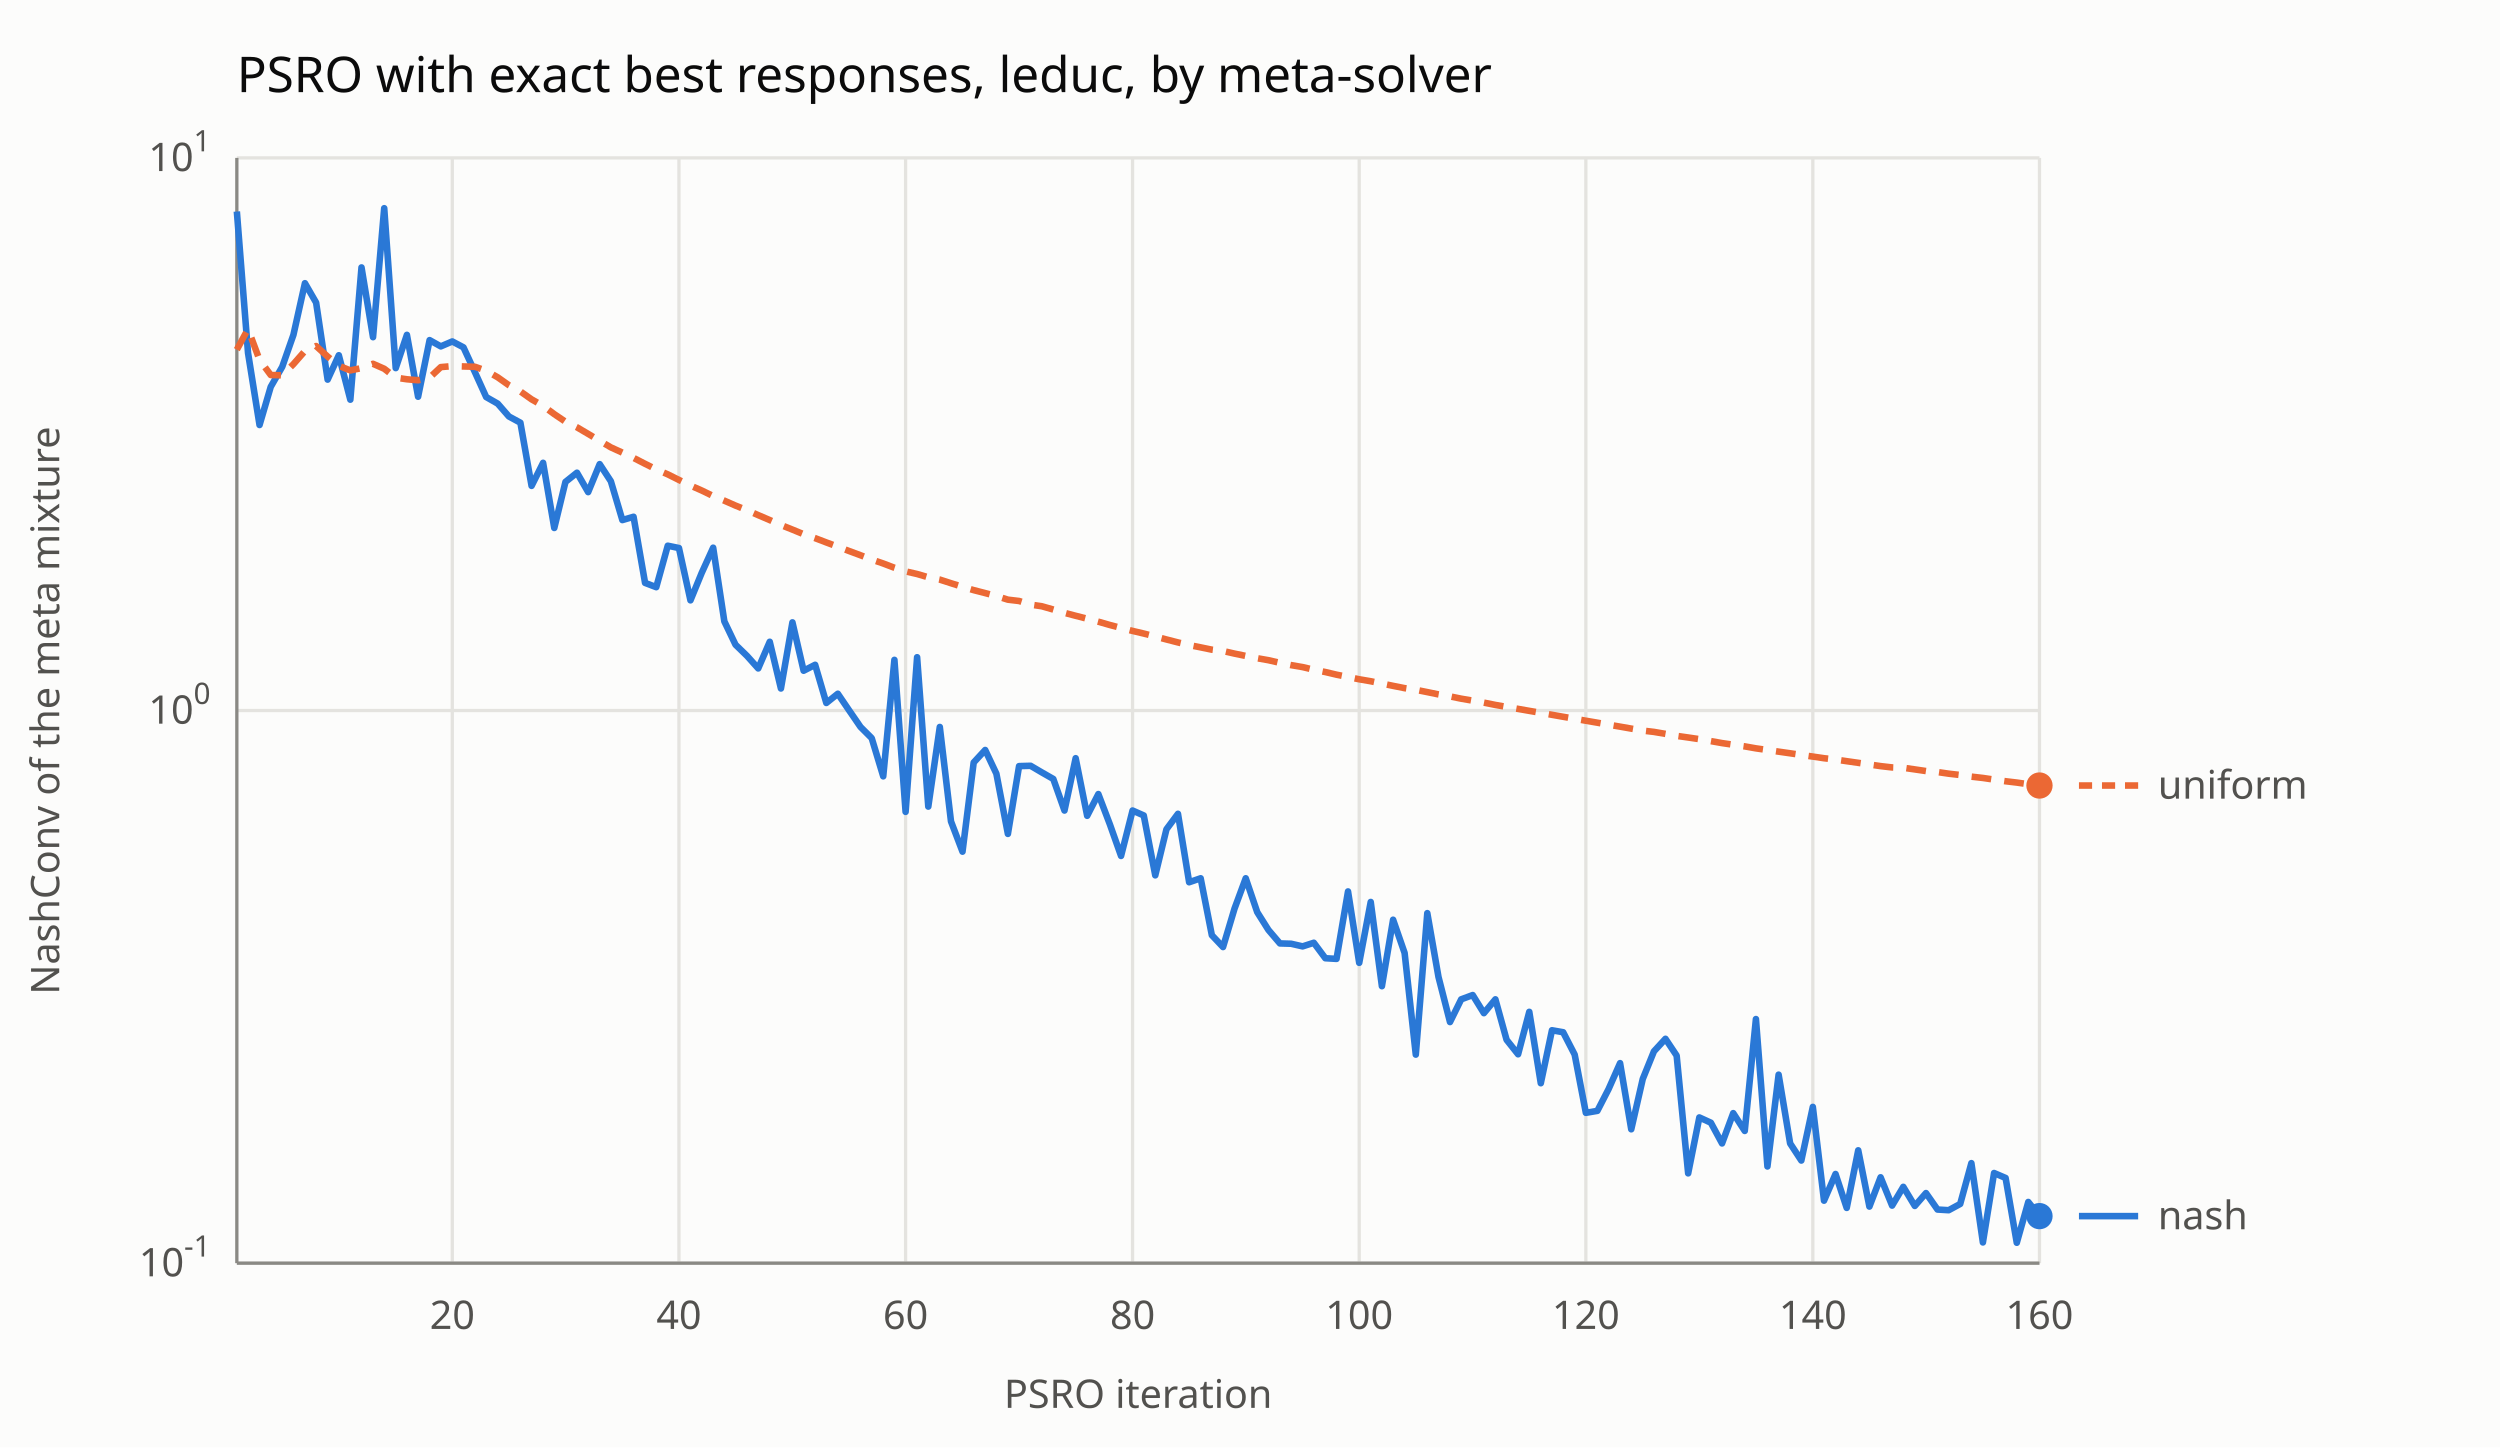
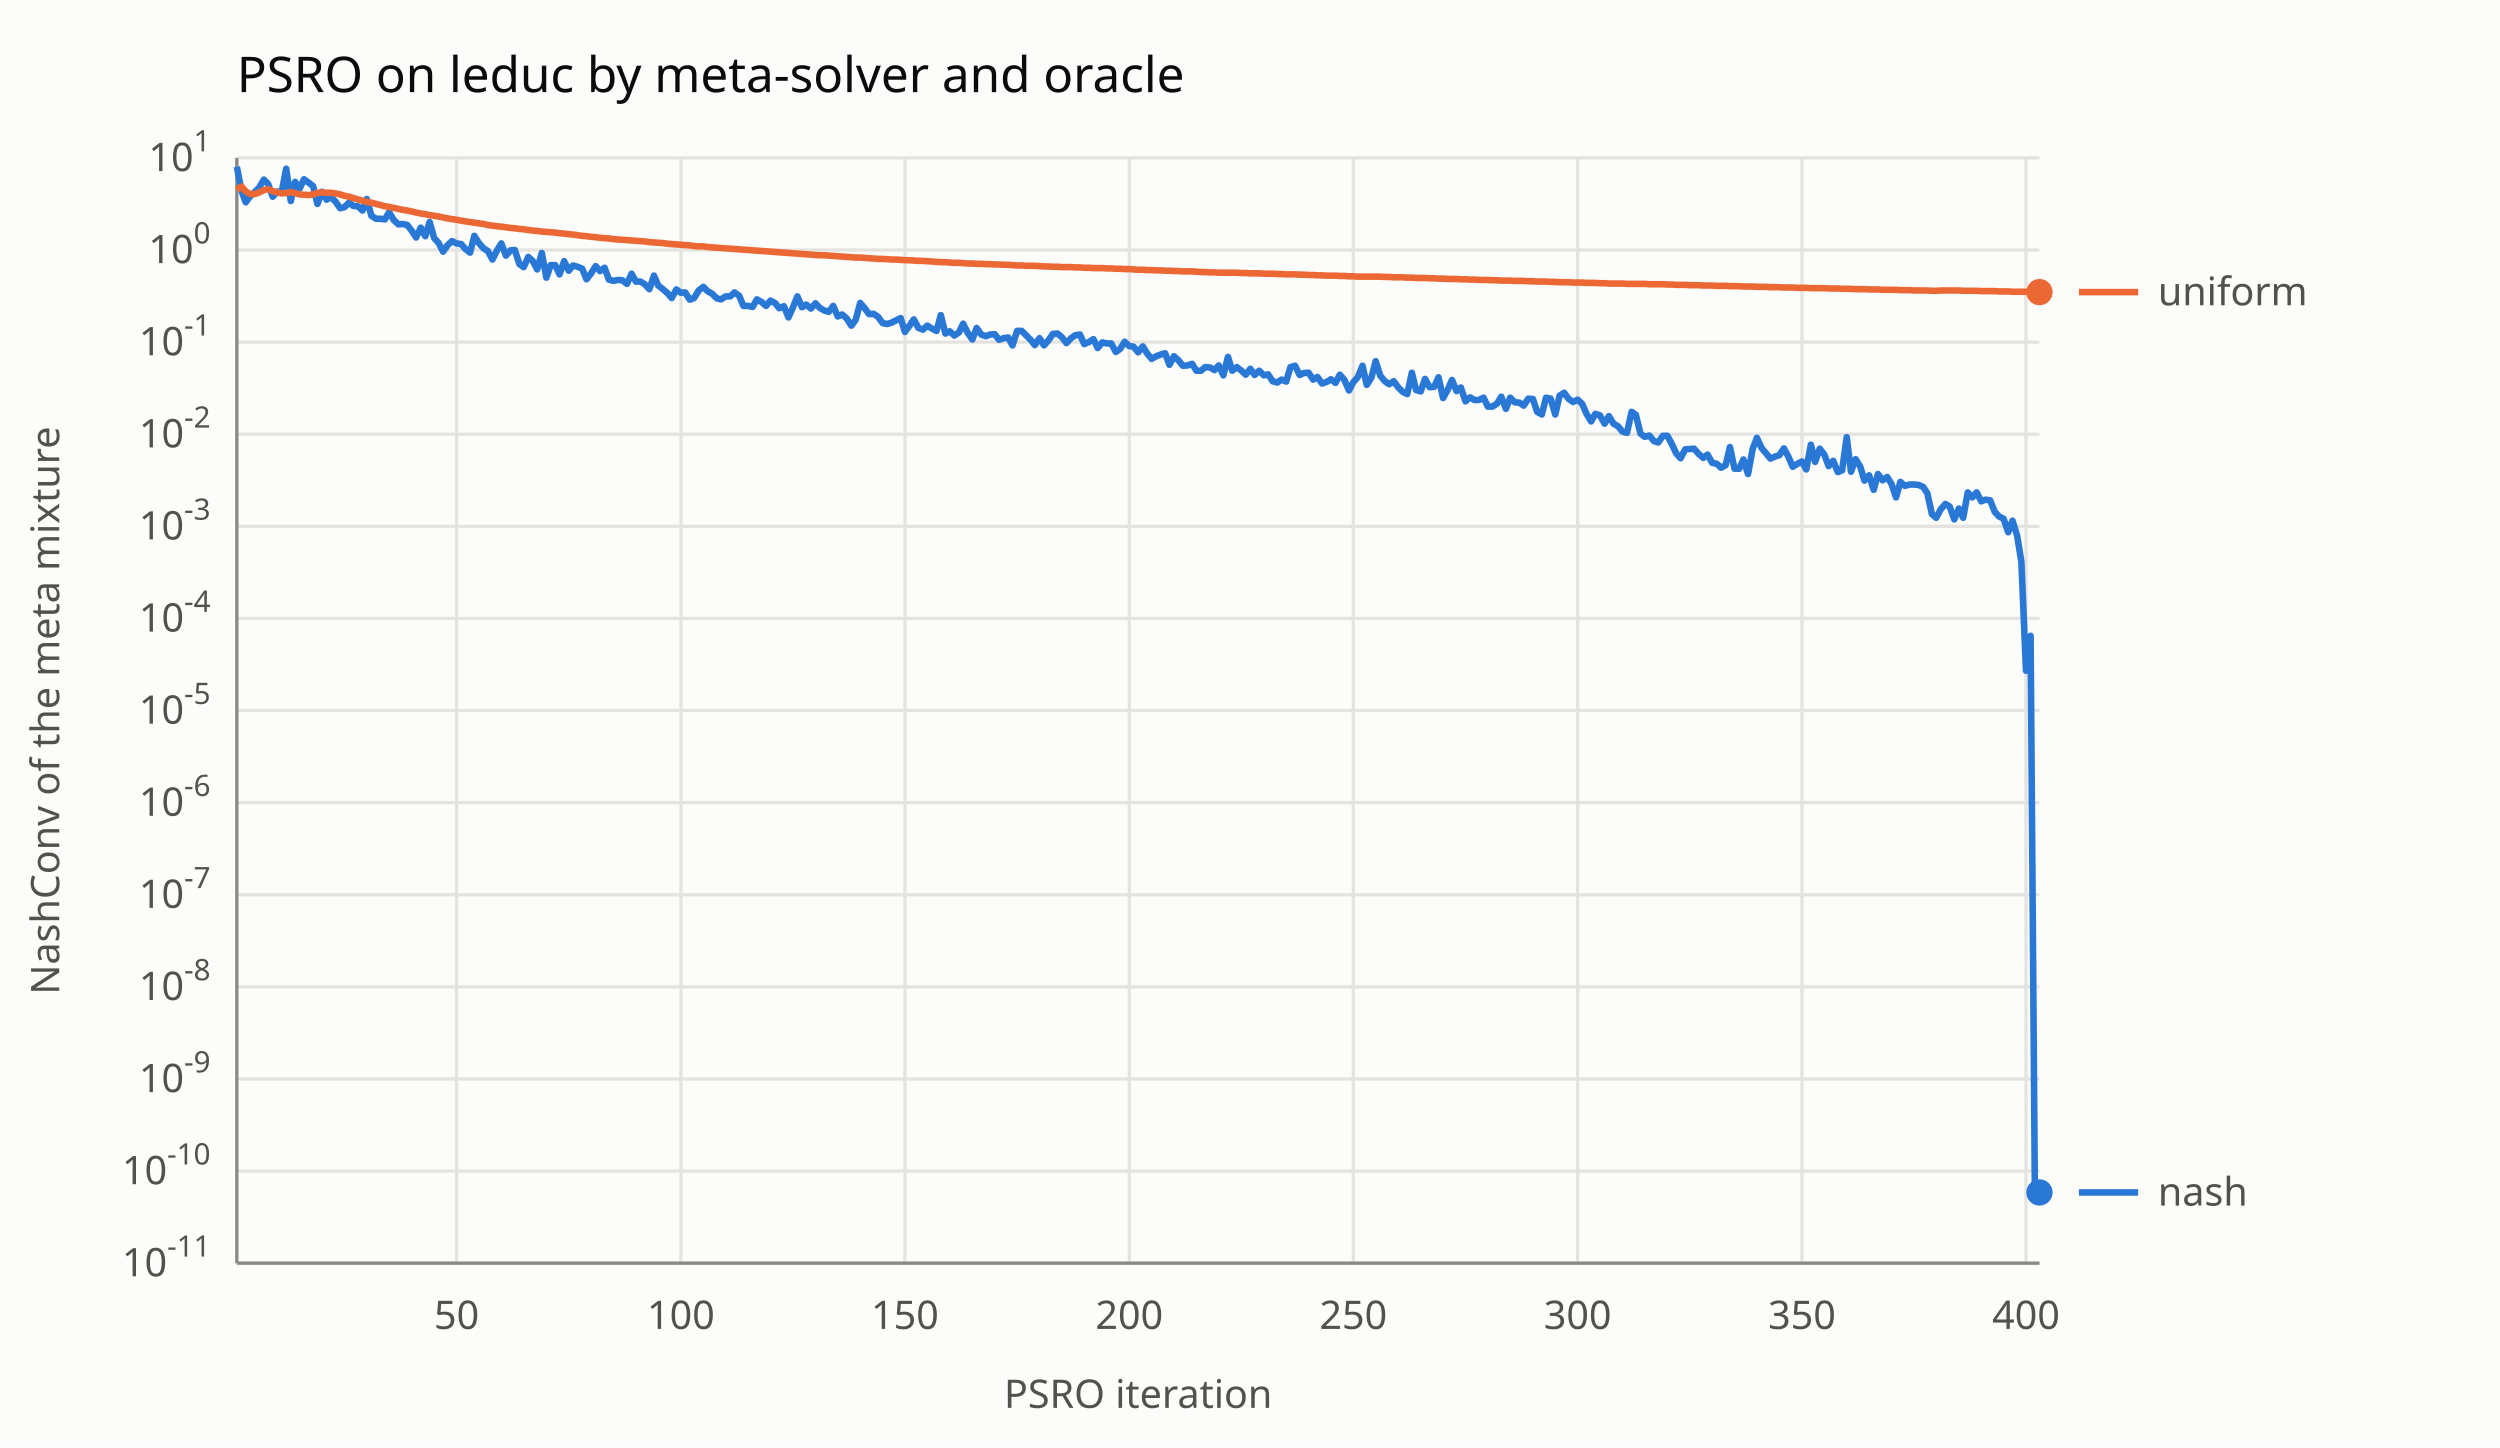
<svg xmlns="http://www.w3.org/2000/svg" viewBox="0 0 760 440" width="760" height="440">
  <style>text{font:12px system-ui,sans-serif;fill:#52514e}.title{font-size:15px;fill:#0b0b0b}.bg{fill:#fcfcfb}.grid{stroke:#e4e3df}.axis{stroke:#8a8984}.s0{stroke:#2a78d6}.d0{fill:#2a78d6}.s1{stroke:#eb6834}.d1{fill:#eb6834}.s2{stroke:#1baf7a}.d2{fill:#1baf7a}.s3{stroke:#eda100}.d3{fill:#eda100}.s4{stroke:#e87ba4}.d4{fill:#e87ba4}.s5{stroke:#008300}.d5{fill:#008300}@media (prefers-color-scheme:dark){text{fill:#c3c2b7}.title{fill:#f0efec}.bg{fill:#1a1a19}.grid{stroke:#33332f}.axis{stroke:#6b6a65}.s0{stroke:#3987e5}.d0{fill:#3987e5}.s1{stroke:#d95926}.d1{fill:#d95926}.s2{stroke:#199e70}.d2{fill:#199e70}.s3{stroke:#c98500}.d3{fill:#c98500}.s4{stroke:#d55181}.d4{fill:#d55181}.s5{stroke:#008300}.d5{fill:#008300}}</style>
  <rect class="bg" width="760" height="440" />
-   <text class="title" x="72" y="28">PSRO with exact best responses, leduc, by meta-solver</text>
-   <line class="grid" x1="137.5" y1="48" x2="137.5" y2="384" />
-   <text x="137.5" y="404" text-anchor="middle">20</text>
-   <line class="grid" x1="206.4" y1="48" x2="206.4" y2="384" />
-   <text x="206.4" y="404" text-anchor="middle">40</text>
-   <line class="grid" x1="275.3" y1="48" x2="275.3" y2="384" />
-   <text x="275.3" y="404" text-anchor="middle">60</text>
-   <line class="grid" x1="344.3" y1="48" x2="344.3" y2="384" />
-   <text x="344.3" y="404" text-anchor="middle">80</text>
-   <line class="grid" x1="413.2" y1="48" x2="413.2" y2="384" />
-   <text x="413.2" y="404" text-anchor="middle">100</text>
-   <line class="grid" x1="482.1" y1="48" x2="482.1" y2="384" />
-   <text x="482.1" y="404" text-anchor="middle">120</text>
-   <line class="grid" x1="551.1" y1="48" x2="551.1" y2="384" />
-   <text x="551.1" y="404" text-anchor="middle">140</text>
-   <line class="grid" x1="620.0" y1="48" x2="620.0" y2="384" />
-   <text x="620.0" y="404" text-anchor="middle">160</text>
+   <text class="title" x="72" y="28">PSRO on leduc by meta-solver and oracle</text>
+   <line class="grid" x1="138.8" y1="48" x2="138.8" y2="384" />
+   <text x="138.8" y="404" text-anchor="middle">50</text>
+   <line class="grid" x1="207.0" y1="48" x2="207.0" y2="384" />
+   <text x="207.0" y="404" text-anchor="middle">100</text>
+   <line class="grid" x1="275.1" y1="48" x2="275.1" y2="384" />
+   <text x="275.1" y="404" text-anchor="middle">150</text>
+   <line class="grid" x1="343.3" y1="48" x2="343.3" y2="384" />
+   <text x="343.3" y="404" text-anchor="middle">200</text>
+   <line class="grid" x1="411.4" y1="48" x2="411.4" y2="384" />
+   <text x="411.4" y="404" text-anchor="middle">250</text>
+   <line class="grid" x1="479.6" y1="48" x2="479.6" y2="384" />
+   <text x="479.6" y="404" text-anchor="middle">300</text>
+   <line class="grid" x1="547.8" y1="48" x2="547.8" y2="384" />
+   <text x="547.8" y="404" text-anchor="middle">350</text>
+   <line class="grid" x1="615.9" y1="48" x2="615.9" y2="384" />
+   <text x="615.9" y="404" text-anchor="middle">400</text>
  <line class="grid" x1="72" y1="384.0" x2="620" y2="384.0" />
-   <text x="64" y="388.0" text-anchor="end">10<tspan dy="-6" font-size="9">-1</tspan>
+   <text x="64" y="388.0" text-anchor="end">10<tspan dy="-6" font-size="9">-11</tspan>
+   </text>
+   <line class="grid" x1="72" y1="356.0" x2="620" y2="356.0" />
+   <text x="64" y="360.0" text-anchor="end">10<tspan dy="-6" font-size="9">-10</tspan>
+   </text>
+   <line class="grid" x1="72" y1="328.0" x2="620" y2="328.0" />
+   <text x="64" y="332.0" text-anchor="end">10<tspan dy="-6" font-size="9">-9</tspan>
+   </text>
+   <line class="grid" x1="72" y1="300.0" x2="620" y2="300.0" />
+   <text x="64" y="304.0" text-anchor="end">10<tspan dy="-6" font-size="9">-8</tspan>
+   </text>
+   <line class="grid" x1="72" y1="272.0" x2="620" y2="272.0" />
+   <text x="64" y="276.0" text-anchor="end">10<tspan dy="-6" font-size="9">-7</tspan>
+   </text>
+   <line class="grid" x1="72" y1="244.0" x2="620" y2="244.0" />
+   <text x="64" y="248.0" text-anchor="end">10<tspan dy="-6" font-size="9">-6</tspan>
  </text>
  <line class="grid" x1="72" y1="216.0" x2="620" y2="216.0" />
-   <text x="64" y="220.0" text-anchor="end">10<tspan dy="-6" font-size="9">0</tspan>
+   <text x="64" y="220.0" text-anchor="end">10<tspan dy="-6" font-size="9">-5</tspan>
+   </text>
+   <line class="grid" x1="72" y1="188.0" x2="620" y2="188.0" />
+   <text x="64" y="192.0" text-anchor="end">10<tspan dy="-6" font-size="9">-4</tspan>
+   </text>
+   <line class="grid" x1="72" y1="160.0" x2="620" y2="160.0" />
+   <text x="64" y="164.0" text-anchor="end">10<tspan dy="-6" font-size="9">-3</tspan>
+   </text>
+   <line class="grid" x1="72" y1="132.0" x2="620" y2="132.0" />
+   <text x="64" y="136.0" text-anchor="end">10<tspan dy="-6" font-size="9">-2</tspan>
+   </text>
+   <line class="grid" x1="72" y1="104.0" x2="620" y2="104.0" />
+   <text x="64" y="108.0" text-anchor="end">10<tspan dy="-6" font-size="9">-1</tspan>
+   </text>
+   <line class="grid" x1="72" y1="76.0" x2="620" y2="76.0" />
+   <text x="64" y="80.0" text-anchor="end">10<tspan dy="-6" font-size="9">0</tspan>
  </text>
  <line class="grid" x1="72" y1="48.0" x2="620" y2="48.0" />
  <text x="64" y="52.0" text-anchor="end">10<tspan dy="-6" font-size="9">1</tspan>
  </text>
  <line class="axis" x1="72" y1="384" x2="620" y2="384" />
  <line class="axis" x1="72" y1="48" x2="72" y2="384" />
  <text x="346" y="428" text-anchor="middle">PSRO iteration</text>
  <text transform="translate(18 216) rotate(-90)" text-anchor="middle">NashConv of the meta mixture</text>
-   <polyline class="s0" fill="none" stroke-width="2" stroke-linejoin="round" points="72.0,64.3 75.4,107.3 78.9,129.2 82.3,117.6 85.8,111.5 89.2,101.8 92.7,86.1 96.1,92.0 99.6,115.4 103.0,108.0 106.5,121.5 109.9,81.3 113.4,102.5 116.8,63.3 120.3,111.9 123.7,101.8 127.1,120.6 130.6,103.4 134.0,105.3 137.5,103.8 140.9,105.6 144.4,113.2 147.8,120.7 151.3,122.7 154.7,126.6 158.2,128.5 161.6,147.7 165.1,140.7 168.5,160.5 171.9,146.5 175.4,143.7 178.8,149.6 182.3,141.1 185.7,146.3 189.2,158.1 192.6,157.1 196.1,177.2 199.5,178.5 203.0,165.9 206.4,166.6 209.9,182.5 213.3,174.2 216.8,166.5 220.2,188.9 223.6,196.0 227.1,199.4 230.5,203.2 234.0,195.1 237.4,209.3 240.9,189.2 244.3,203.9 247.8,202.1 251.2,213.7 254.7,210.9 258.1,215.9 261.6,221.0 265.0,224.4 268.5,236.0 271.9,200.6 275.3,246.8 278.8,199.8 282.2,245.2 285.7,221.0 289.1,249.7 292.6,258.9 296.0,231.8 299.5,228.0 302.9,235.2 306.4,253.5 309.8,232.9 313.3,232.8 316.7,234.8 320.2,236.8 323.6,246.4 327.0,230.5 330.5,248.0 333.9,241.4 337.4,250.6 340.8,260.2 344.3,246.4 347.7,247.9 351.2,266.1 354.6,252.1 358.1,247.4 361.5,268.2 365.0,267.0 368.4,284.3 371.8,287.9 375.3,276.2 378.7,267.0 382.2,277.3 385.6,282.7 389.1,286.8 392.5,286.9 396.0,287.7 399.4,286.6 402.9,291.3 406.3,291.5 409.8,271.0 413.2,292.7 416.7,274.2 420.1,299.8 423.5,279.6 427.0,289.7 430.4,320.6 433.9,277.6 437.3,297.0 440.8,310.7 444.2,303.8 447.7,302.5 451.1,308.0 454.6,303.8 458.0,316.1 461.5,320.5 464.9,307.6 468.4,329.3 471.8,313.2 475.2,313.8 478.7,320.6 482.1,338.3 485.6,337.7 489.0,331.1 492.5,323.2 495.9,343.3 499.4,328.0 502.8,319.6 506.3,315.8 509.7,320.9 513.2,356.7 516.6,339.7 520.1,341.3 523.5,347.6 526.9,338.4 530.4,343.8 533.8,309.8 537.3,354.6 540.7,326.7 544.2,347.6 547.6,352.8 551.1,336.5 554.5,365.0 558.0,356.9 561.4,367.2 564.9,349.7 568.3,366.8 571.7,357.9 575.2,366.5 578.6,360.8 582.1,366.6 585.5,362.7 589.0,367.7 592.4,367.9 595.9,366.0 599.3,353.6 602.8,377.7 606.2,356.6 609.7,358.1 613.1,377.8 616.6,365.4 620.0,369.7 " />
-   <polyline class="s1" fill="none" stroke-width="2" stroke-linejoin="round" stroke-dasharray="6 4" points="72.0,106.3 75.4,100.0 78.9,109.4 82.3,114.0 85.8,114.1 89.2,110.7 92.7,106.7 96.1,105.2 99.6,108.4 103.0,111.2 106.5,112.6 109.9,111.9 113.4,110.6 116.8,112.1 120.3,114.8 123.7,115.3 127.1,115.6 130.6,114.8 134.0,111.6 137.5,111.3 140.9,111.4 144.4,111.5 147.8,112.7 151.3,114.7 154.7,117.1 158.2,119.0 161.6,121.4 165.1,123.4 168.5,125.9 171.9,128.2 175.4,129.9 178.8,131.9 182.3,134.0 185.7,136.0 189.2,137.6 192.6,139.2 196.1,141.0 199.5,142.7 203.0,144.2 206.4,145.9 209.9,147.6 213.3,149.1 216.8,150.8 220.2,152.2 223.6,153.7 227.1,155.1 230.5,156.6 234.0,158.1 237.4,159.6 240.9,161.0 244.3,162.4 247.8,163.6 251.2,164.9 254.7,166.2 258.1,167.5 261.6,168.8 265.0,170.1 268.5,171.3 271.9,172.6 275.3,173.7 278.8,174.5 282.2,175.5 285.7,176.2 289.1,177.3 292.6,178.4 296.0,179.4 299.5,180.3 302.9,181.2 306.4,182.3 309.8,182.7 313.3,183.8 316.7,184.3 320.2,185.3 323.6,186.3 327.0,187.2 330.5,188.1 333.9,189.0 337.4,190.0 340.8,190.9 344.3,191.8 347.7,192.6 351.2,193.5 354.6,194.4 358.1,195.3 361.5,196.1 365.0,196.8 368.4,197.5 371.8,197.9 375.3,198.7 378.7,199.4 382.2,200.1 385.6,200.7 389.1,201.5 392.5,202.2 396.0,202.8 399.4,203.6 402.9,204.3 406.3,205.1 409.8,205.8 413.2,206.5 416.7,207.1 420.1,207.8 423.5,208.5 427.0,209.2 430.4,209.7 433.9,210.4 437.3,211.1 440.8,211.7 444.2,212.4 447.7,213.0 451.1,213.6 454.6,214.3 458.0,214.9 461.5,215.5 464.9,216.1 468.4,216.7 471.8,217.3 475.2,217.9 478.7,218.5 482.1,219.1 485.6,219.7 489.0,220.3 492.5,220.9 495.9,221.5 499.4,222.1 502.8,222.5 506.3,223.1 509.7,223.7 513.2,224.2 516.6,224.7 520.1,225.3 523.5,225.9 526.9,226.4 530.4,226.9 533.8,227.5 537.3,228.0 540.7,228.5 544.2,229.0 547.6,229.5 551.1,230.0 554.5,230.5 558.0,230.9 561.4,231.4 564.9,231.9 568.3,232.4 571.7,232.9 575.2,233.3 578.6,233.4 582.1,233.9 585.5,234.4 589.0,234.7 592.4,235.2 595.9,235.6 599.3,236.1 602.8,236.5 606.2,237.0 609.7,237.5 613.1,237.9 616.6,238.4 620.0,238.8 " />
-   <circle class="d1" cx="620.0" cy="238.8" r="4" />
-   <line class="s1" stroke-width="2" stroke-dasharray="4 3" x1="632.0" y1="238.8" x2="650.0" y2="238.8" />
-   <text x="656.0" y="242.8">uniform</text>
-   <circle class="d0" cx="620.0" cy="369.7" r="4" />
-   <line class="s0" stroke-width="2" x1="632.0" y1="369.7" x2="650.0" y2="369.7" />
-   <text x="656.0" y="373.7">nash</text>
+   <polyline class="s0" fill="none" stroke-width="2" stroke-linejoin="round" points="72.0,50.7 73.4,57.9 74.7,61.5 76.1,59.6 77.5,58.3 78.8,57.0 80.2,54.6 81.5,55.9 82.9,59.8 84.3,58.2 85.6,58.6 87.0,51.3 88.4,61.1 89.7,55.3 91.1,57.3 92.4,54.5 93.8,55.5 95.2,56.6 96.5,62.0 97.9,58.3 99.3,60.7 100.6,59.9 102.0,61.3 103.4,63.3 104.7,63.0 106.1,61.6 107.4,62.6 108.8,62.7 110.2,64.0 111.5,60.5 112.9,65.6 114.3,66.5 115.6,66.5 117.0,66.7 118.3,64.5 119.7,66.9 121.1,68.2 122.4,68.1 123.8,68.4 125.2,70.2 126.5,72.2 127.9,69.2 129.3,71.8 130.6,67.5 132.0,72.4 133.3,73.8 134.7,76.5 136.1,74.5 137.4,73.3 138.8,74.0 140.2,74.2 141.5,75.7 142.9,76.8 144.2,71.7 145.6,73.9 147.0,75.5 148.3,76.3 149.7,78.9 151.1,76.1 152.4,74.0 153.8,77.7 155.2,76.1 156.5,76.0 157.9,80.3 159.2,81.2 160.6,78.1 162.0,79.4 163.3,81.9 164.7,76.9 166.1,84.4 167.4,80.6 168.8,80.6 170.1,83.4 171.5,79.4 172.9,82.3 174.2,80.7 175.6,81.1 177.0,81.7 178.3,84.9 179.7,83.1 181.1,80.9 182.4,82.4 183.8,81.4 185.1,85.0 186.5,85.4 187.9,85.1 189.2,85.2 190.6,86.3 192.0,83.2 193.3,85.6 194.7,85.6 196.0,86.4 197.4,87.9 198.8,83.8 200.1,86.8 201.5,87.9 202.9,89.1 204.2,90.6 205.6,88.0 207.0,89.0 208.3,88.9 209.7,91.1 211.0,90.6 212.4,88.3 213.8,87.2 215.1,88.5 216.5,89.3 217.9,90.7 219.2,91.0 220.6,90.1 222.0,90.1 223.3,88.9 224.7,89.9 226.0,93.0 227.4,93.0 228.8,93.3 230.1,91.0 231.5,91.8 232.9,93.0 234.2,91.4 235.6,92.1 236.9,93.7 238.3,93.1 239.7,96.5 241.0,93.6 242.4,90.1 243.8,93.4 245.1,92.6 246.5,93.8 247.9,92.2 249.2,93.6 250.6,94.4 251.9,94.8 253.3,93.0 254.7,96.2 256.0,95.6 257.4,96.8 258.8,99.0 260.1,97.3 261.5,92.1 262.8,93.6 264.2,95.5 265.6,95.4 266.9,96.3 268.3,98.2 269.7,98.5 271.0,98.1 272.4,97.4 273.8,96.7 275.1,100.9 276.5,99.0 277.8,97.1 279.2,99.7 280.6,100.2 281.9,99.0 283.3,99.9 284.7,100.6 286.0,95.8 287.4,101.4 288.7,100.7 290.1,102.0 291.5,101.1 292.8,98.4 294.2,101.2 295.6,103.2 296.9,99.7 298.3,101.7 299.7,102.2 301.0,101.7 302.4,101.6 303.7,103.3 305.1,102.8 306.5,102.6 307.8,105.0 309.2,100.6 310.6,100.6 311.9,101.9 313.3,103.3 314.6,104.9 316.0,102.8 317.4,105.0 318.7,103.5 320.1,101.5 321.5,101.4 322.8,102.5 324.2,104.3 325.6,102.8 326.9,101.9 328.3,101.7 329.6,104.6 331.0,104.0 332.4,103.1 333.7,105.8 335.1,104.1 336.5,104.4 337.8,104.4 339.2,107.0 340.5,106.1 341.9,103.9 343.3,105.2 344.6,105.4 346.0,107.1 347.4,105.3 348.7,107.4 350.1,109.1 351.5,108.3 352.8,107.8 354.2,107.4 355.5,110.9 356.9,108.3 358.3,109.6 359.6,111.2 361.0,111.1 362.4,110.6 363.7,112.7 365.1,112.7 366.4,111.6 367.8,111.7 369.2,112.5 370.5,111.1 371.9,114.1 373.3,108.5 374.6,112.7 376.0,111.6 377.4,112.7 378.7,113.9 380.1,112.1 381.4,114.0 382.8,112.7 384.2,114.1 385.5,113.8 386.9,115.9 388.3,116.3 389.6,115.4 391.0,116.0 392.3,111.6 393.7,111.2 395.1,114.0 396.4,113.4 397.8,113.3 399.2,115.4 400.5,114.6 401.9,116.6 403.3,116.1 404.6,115.3 406.0,116.4 407.3,113.9 408.7,115.5 410.1,118.7 411.4,116.2 412.8,114.6 414.2,111.2 415.5,117.0 416.9,114.8 418.2,109.8 419.6,114.2 421.0,115.9 422.3,116.8 423.7,115.9 425.1,117.8 426.4,119.1 427.8,119.8 429.2,113.3 430.5,118.6 431.9,119.0 433.2,115.2 434.6,117.7 436.0,117.6 437.3,114.7 438.7,121.0 440.1,118.5 441.4,115.5 442.8,118.9 444.1,117.8 445.5,122.0 446.9,120.8 448.2,121.6 449.6,121.6 451.0,120.9 452.3,123.6 453.7,123.6 455.1,122.7 456.4,120.6 457.8,124.3 459.1,120.9 460.5,122.3 461.9,122.4 463.2,123.3 464.6,121.2 466.0,121.3 467.3,125.2 468.7,126.0 470.0,120.9 471.4,121.2 472.8,126.0 474.1,120.3 475.5,119.4 476.9,121.3 478.2,122.2 479.6,121.5 481.0,122.8 482.3,125.8 483.7,128.1 485.0,125.8 486.4,126.3 487.8,128.8 489.1,126.5 490.5,128.8 491.9,129.6 493.2,131.2 494.6,131.6 496.0,125.2 497.3,126.1 498.7,131.8 500.0,132.8 501.4,132.4 502.8,134.1 504.1,134.5 505.5,132.5 506.9,132.5 508.2,134.9 509.6,137.9 510.9,139.3 512.3,136.6 513.7,136.5 515.0,136.4 516.4,138.0 517.8,139.2 519.1,138.2 520.5,140.7 521.9,141.0 523.2,142.2 524.6,141.4 525.9,135.9 527.3,142.5 528.7,142.5 530.0,139.7 531.4,144.1 532.8,136.5 534.1,133.1 535.5,136.2 536.8,137.7 538.2,139.4 539.6,138.8 540.9,138.4 542.3,136.3 543.7,138.9 545.0,141.9 546.4,141.0 547.8,140.3 549.1,142.7 550.5,135.2 551.8,140.4 553.2,136.4 554.6,138.2 555.9,141.7 557.3,140.1 558.7,143.5 560.0,143.0 561.4,132.9 562.7,143.4 564.1,139.6 565.5,141.8 566.8,146.1 568.2,144.5 569.6,148.9 570.9,144.1 572.3,146.0 573.7,145.0 575.0,147.1 576.4,151.2 577.7,146.5 579.1,147.7 580.5,147.3 581.8,147.3 583.2,147.4 584.6,148.0 585.9,149.9 587.3,156.3 588.6,157.4 590.0,154.8 591.4,153.2 592.7,154.0 594.1,157.9 595.5,154.6 596.8,157.4 598.2,149.7 599.6,151.2 600.9,149.7 602.3,152.4 603.6,151.9 605.0,152.1 606.4,155.6 607.7,157.0 609.1,157.7 610.5,161.8 611.8,158.3 613.2,162.8 614.5,170.8 615.9,203.9 617.3,193.3 618.6,362.5 620.0,362.5 " />
+   <polyline class="s1" fill="none" stroke-width="2" stroke-linejoin="round" points="72.0,57.7 73.4,56.7 74.7,58.2 76.1,59.0 77.5,59.0 78.8,58.5 80.2,57.8 81.5,57.5 82.9,58.1 84.3,58.5 85.6,58.8 87.0,58.7 88.4,58.4 89.7,58.7 91.1,59.1 92.4,59.2 93.8,59.3 95.2,59.1 96.5,58.6 97.9,58.5 99.3,58.6 100.6,58.6 102.0,58.8 103.4,59.1 104.7,59.5 106.1,59.8 107.4,60.2 108.8,60.6 110.2,61.0 111.5,61.4 112.9,61.6 114.3,62.0 115.6,62.3 117.0,62.7 118.3,62.9 119.7,63.2 121.1,63.5 122.4,63.8 123.8,64.0 125.2,64.3 126.5,64.6 127.9,64.9 129.3,65.1 130.6,65.4 132.0,65.6 133.3,65.8 134.7,66.1 136.1,66.4 137.4,66.6 138.8,66.8 140.2,67.1 141.5,67.3 142.9,67.5 144.2,67.7 145.6,67.9 147.0,68.1 148.3,68.4 149.7,68.6 151.1,68.8 152.4,68.9 153.8,69.1 155.2,69.3 156.5,69.4 157.9,69.6 159.2,69.7 160.6,69.9 162.0,70.1 163.3,70.2 164.7,70.4 166.1,70.5 167.4,70.6 168.8,70.7 170.1,70.9 171.5,71.0 172.9,71.2 174.2,71.3 175.6,71.5 177.0,71.7 178.3,71.8 179.7,72.0 181.1,72.1 182.4,72.3 183.8,72.4 185.1,72.5 186.5,72.7 187.9,72.8 189.2,72.9 190.6,73.0 192.0,73.1 193.3,73.2 194.7,73.3 196.0,73.4 197.4,73.6 198.8,73.7 200.1,73.8 201.5,73.9 202.9,74.1 204.2,74.2 205.6,74.3 207.0,74.4 208.3,74.5 209.7,74.6 211.0,74.8 212.4,74.9 213.8,74.9 215.1,75.1 216.5,75.2 217.9,75.3 219.2,75.4 220.6,75.5 222.0,75.6 223.3,75.7 224.7,75.8 226.0,75.9 227.4,76.0 228.8,76.1 230.1,76.2 231.5,76.3 232.9,76.4 234.2,76.5 235.6,76.6 236.9,76.7 238.3,76.8 239.7,76.9 241.0,77.0 242.4,77.1 243.8,77.2 245.1,77.3 246.5,77.4 247.9,77.5 249.2,77.6 250.6,77.6 251.9,77.7 253.3,77.8 254.7,77.9 256.0,78.0 257.4,78.1 258.8,78.2 260.1,78.3 261.5,78.3 262.8,78.4 264.2,78.5 265.6,78.6 266.9,78.7 268.3,78.7 269.7,78.8 271.0,78.9 272.4,78.9 273.8,79.0 275.1,79.1 276.5,79.1 277.8,79.2 279.2,79.3 280.6,79.3 281.9,79.4 283.3,79.5 284.7,79.6 286.0,79.7 287.4,79.7 288.7,79.8 290.1,79.9 291.5,79.9 292.8,80.0 294.2,80.1 295.6,80.1 296.9,80.2 298.3,80.2 299.7,80.3 301.0,80.3 302.4,80.4 303.7,80.4 305.1,80.5 306.5,80.5 307.8,80.6 309.2,80.7 310.6,80.7 311.9,80.8 313.3,80.8 314.6,80.8 316.0,80.9 317.4,81.0 318.7,81.0 320.1,81.1 321.5,81.1 322.8,81.2 324.2,81.2 325.6,81.2 326.9,81.3 328.3,81.3 329.6,81.4 331.0,81.4 332.4,81.5 333.7,81.5 335.1,81.5 336.5,81.6 337.8,81.6 339.2,81.7 340.5,81.7 341.9,81.8 343.3,81.8 344.6,81.9 346.0,82.0 347.4,82.0 348.7,82.1 350.1,82.1 351.5,82.2 352.8,82.2 354.2,82.3 355.5,82.3 356.9,82.4 358.3,82.4 359.6,82.5 361.0,82.5 362.4,82.5 363.7,82.6 365.1,82.7 366.4,82.7 367.8,82.8 369.2,82.8 370.5,82.9 371.9,82.9 373.3,82.9 374.6,82.9 376.0,82.9 377.4,83.0 378.7,83.0 380.1,83.1 381.4,83.1 382.8,83.1 384.2,83.2 385.5,83.2 386.9,83.2 388.3,83.3 389.6,83.3 391.0,83.4 392.3,83.4 393.7,83.4 395.1,83.5 396.4,83.5 397.8,83.6 399.2,83.6 400.5,83.7 401.9,83.7 403.3,83.8 404.6,83.8 406.0,83.8 407.3,83.9 408.7,83.9 410.1,84.0 411.4,84.0 412.8,84.1 414.2,84.1 415.5,84.1 416.9,84.1 418.2,84.1 419.6,84.1 421.0,84.2 422.3,84.2 423.7,84.3 425.1,84.3 426.4,84.3 427.8,84.4 429.2,84.4 430.5,84.5 431.9,84.5 433.2,84.5 434.6,84.6 436.0,84.6 437.3,84.7 438.7,84.7 440.1,84.8 441.4,84.8 442.8,84.8 444.1,84.9 445.5,84.9 446.9,85.0 448.2,85.0 449.6,85.1 451.0,85.1 452.3,85.1 453.7,85.2 455.1,85.2 456.4,85.3 457.8,85.3 459.1,85.3 460.5,85.4 461.9,85.4 463.2,85.4 464.6,85.5 466.0,85.5 467.3,85.6 468.7,85.6 470.0,85.6 471.4,85.7 472.8,85.7 474.1,85.8 475.5,85.8 476.9,85.8 478.2,85.9 479.6,85.9 481.0,85.9 482.3,86.0 483.7,86.0 485.0,86.0 486.4,86.1 487.8,86.1 489.1,86.2 490.5,86.2 491.9,86.2 493.2,86.2 494.6,86.3 496.0,86.3 497.3,86.3 498.7,86.3 500.0,86.3 501.4,86.4 502.8,86.4 504.1,86.4 505.5,86.4 506.9,86.5 508.2,86.5 509.6,86.6 510.9,86.6 512.3,86.6 513.7,86.7 515.0,86.7 516.4,86.7 517.8,86.8 519.1,86.8 520.5,86.8 521.9,86.9 523.2,86.9 524.6,86.9 525.9,87.0 527.3,87.0 528.7,87.0 530.0,87.1 531.4,87.1 532.8,87.1 534.1,87.2 535.5,87.2 536.8,87.2 538.2,87.3 539.6,87.3 540.9,87.3 542.3,87.4 543.7,87.4 545.0,87.4 546.4,87.5 547.8,87.5 549.1,87.5 550.5,87.6 551.8,87.6 553.2,87.6 554.6,87.6 555.9,87.7 557.3,87.7 558.7,87.7 560.0,87.8 561.4,87.8 562.7,87.8 564.1,87.9 565.5,87.9 566.8,87.9 568.2,88.0 569.6,88.0 570.9,88.0 572.3,88.1 573.7,88.1 575.0,88.1 576.4,88.1 577.7,88.2 579.1,88.2 580.5,88.2 581.8,88.3 583.2,88.3 584.6,88.3 585.9,88.3 587.3,88.4 588.6,88.4 590.0,88.3 591.4,88.3 592.7,88.3 594.1,88.3 595.5,88.3 596.8,88.4 598.2,88.4 599.6,88.4 600.9,88.4 602.3,88.5 603.6,88.5 605.0,88.5 606.4,88.5 607.7,88.6 609.1,88.6 610.5,88.6 611.8,88.7 613.2,88.7 614.5,88.7 615.9,88.7 617.3,88.8 618.6,88.8 620.0,88.8 " />
+   <circle class="d1" cx="620.0" cy="88.8" r="4" />
+   <line class="s1" stroke-width="2" x1="632.0" y1="88.8" x2="650.0" y2="88.8" />
+   <text x="656.0" y="92.8">uniform</text>
+   <circle class="d0" cx="620.0" cy="362.5" r="4" />
+   <line class="s0" stroke-width="2" x1="632.0" y1="362.5" x2="650.0" y2="362.5" />
+   <text x="656.0" y="366.5">nash</text>
</svg>
